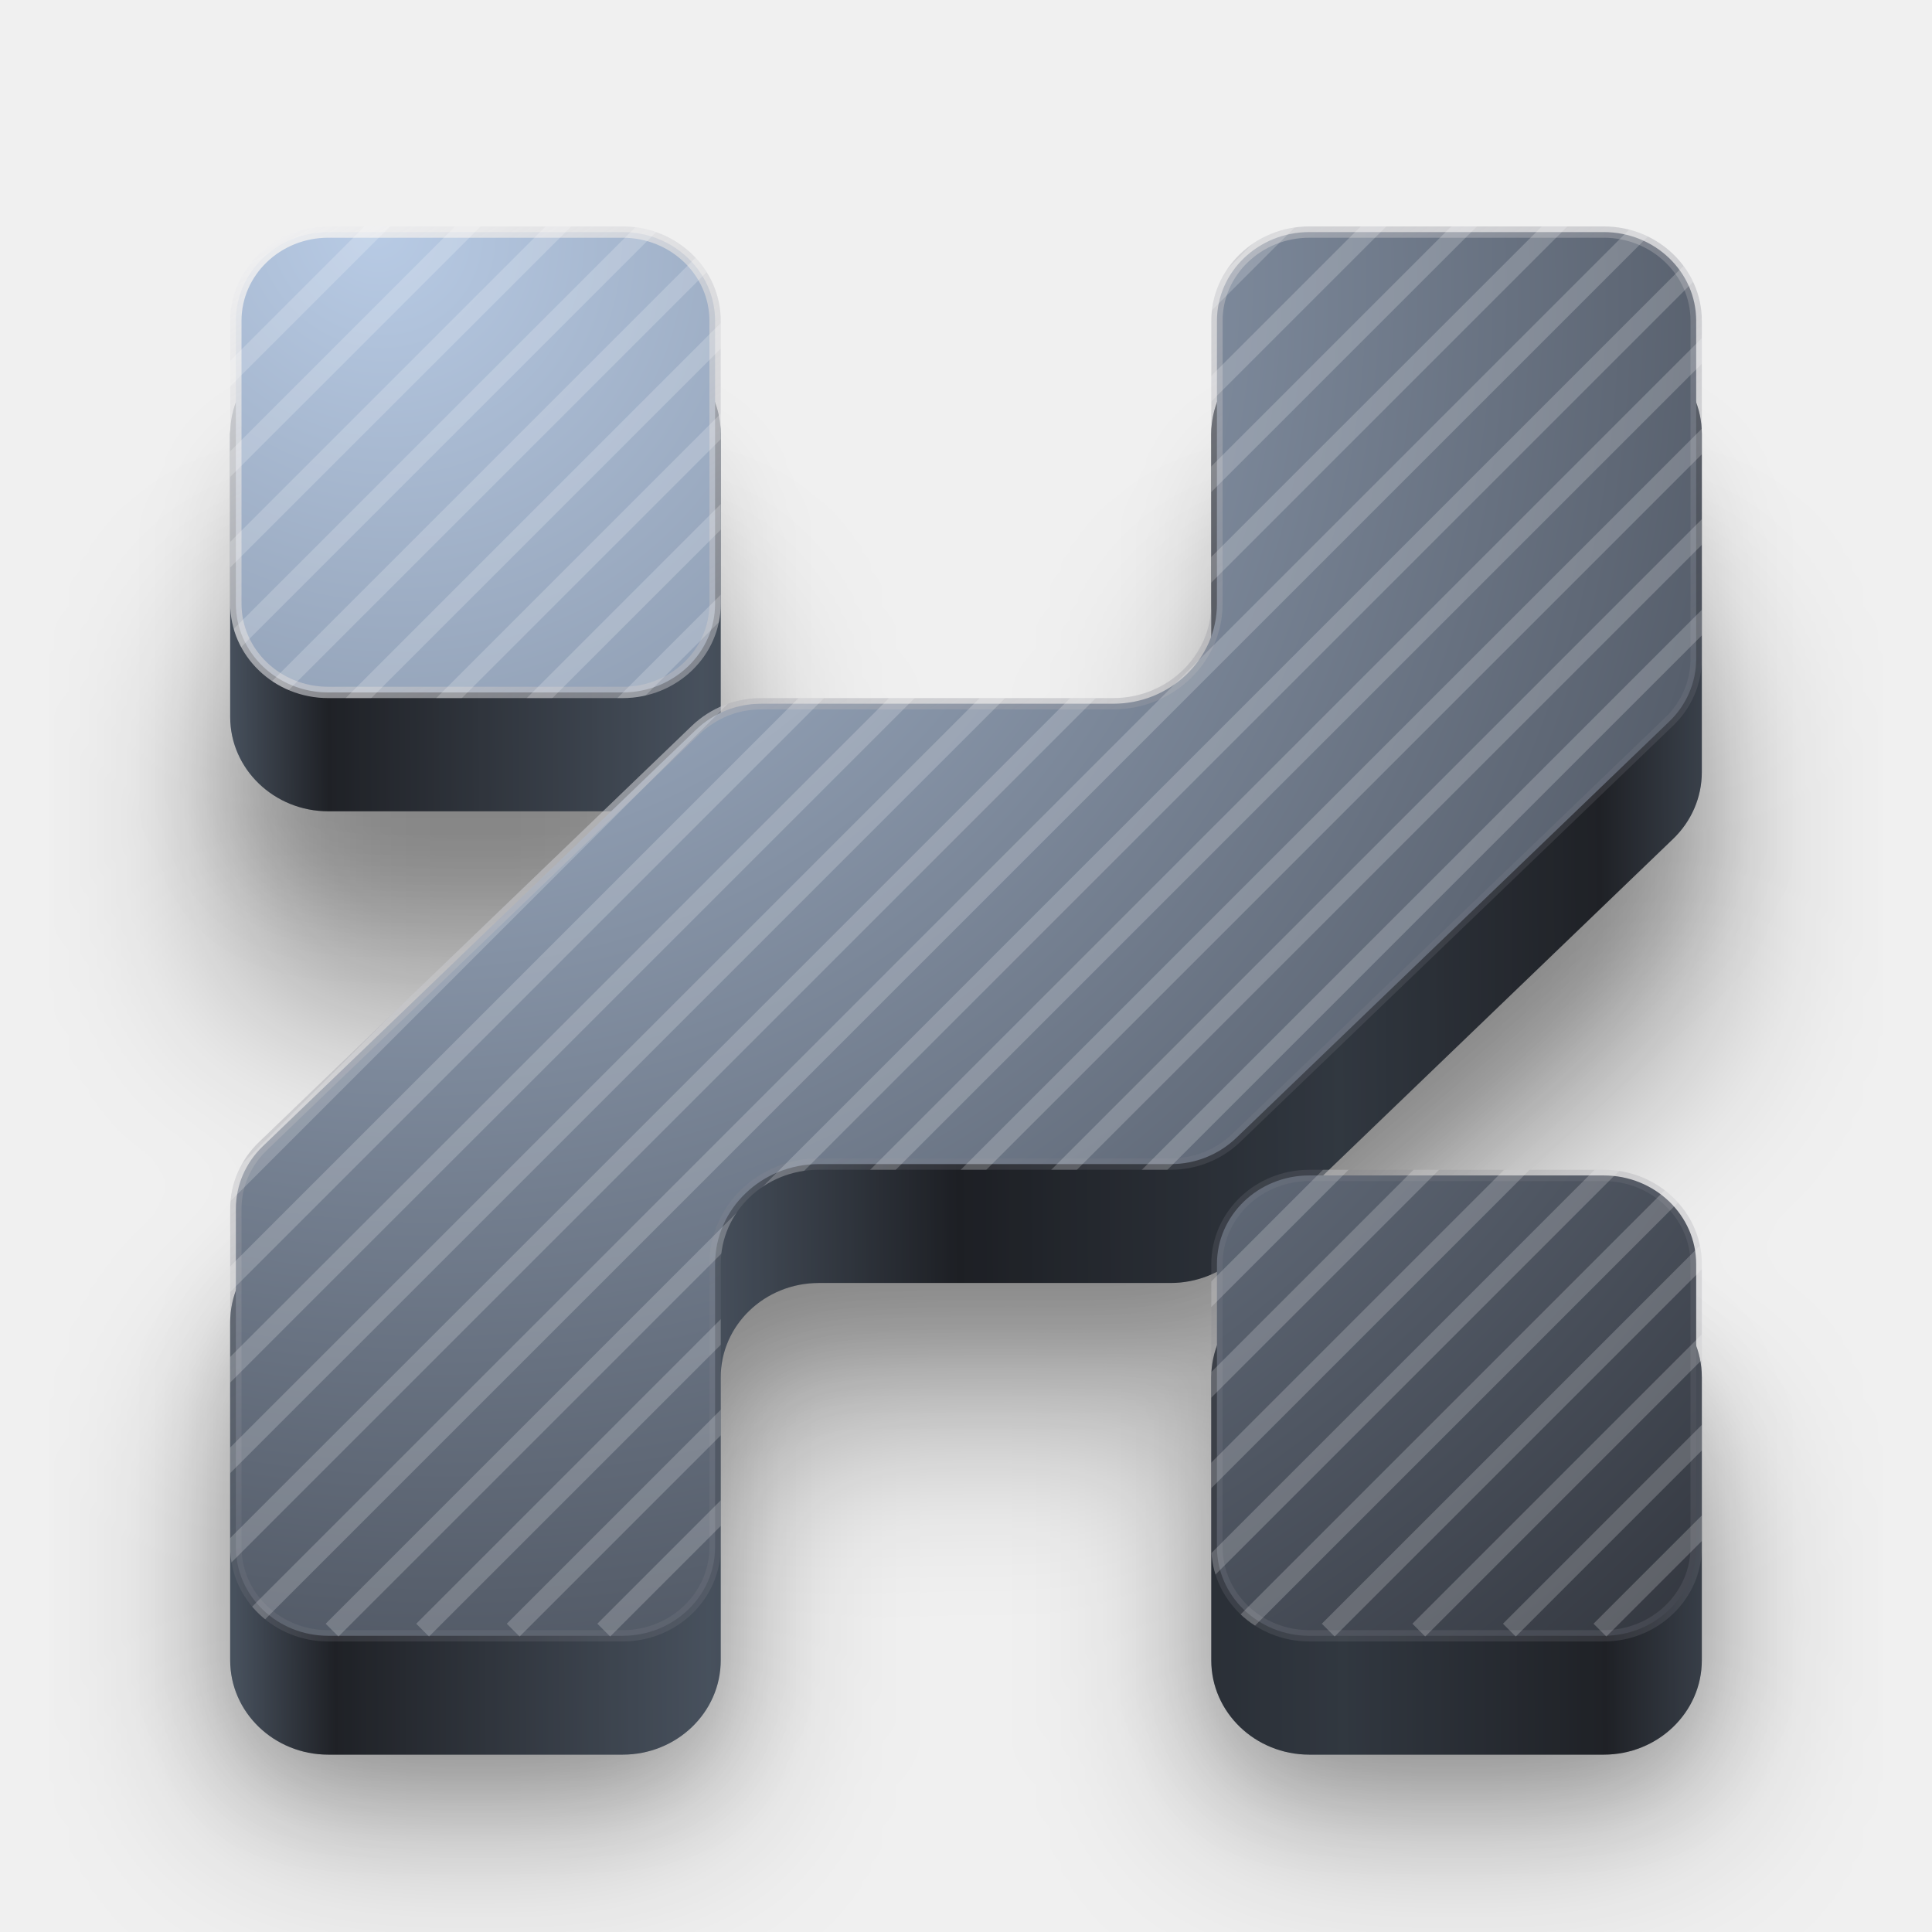
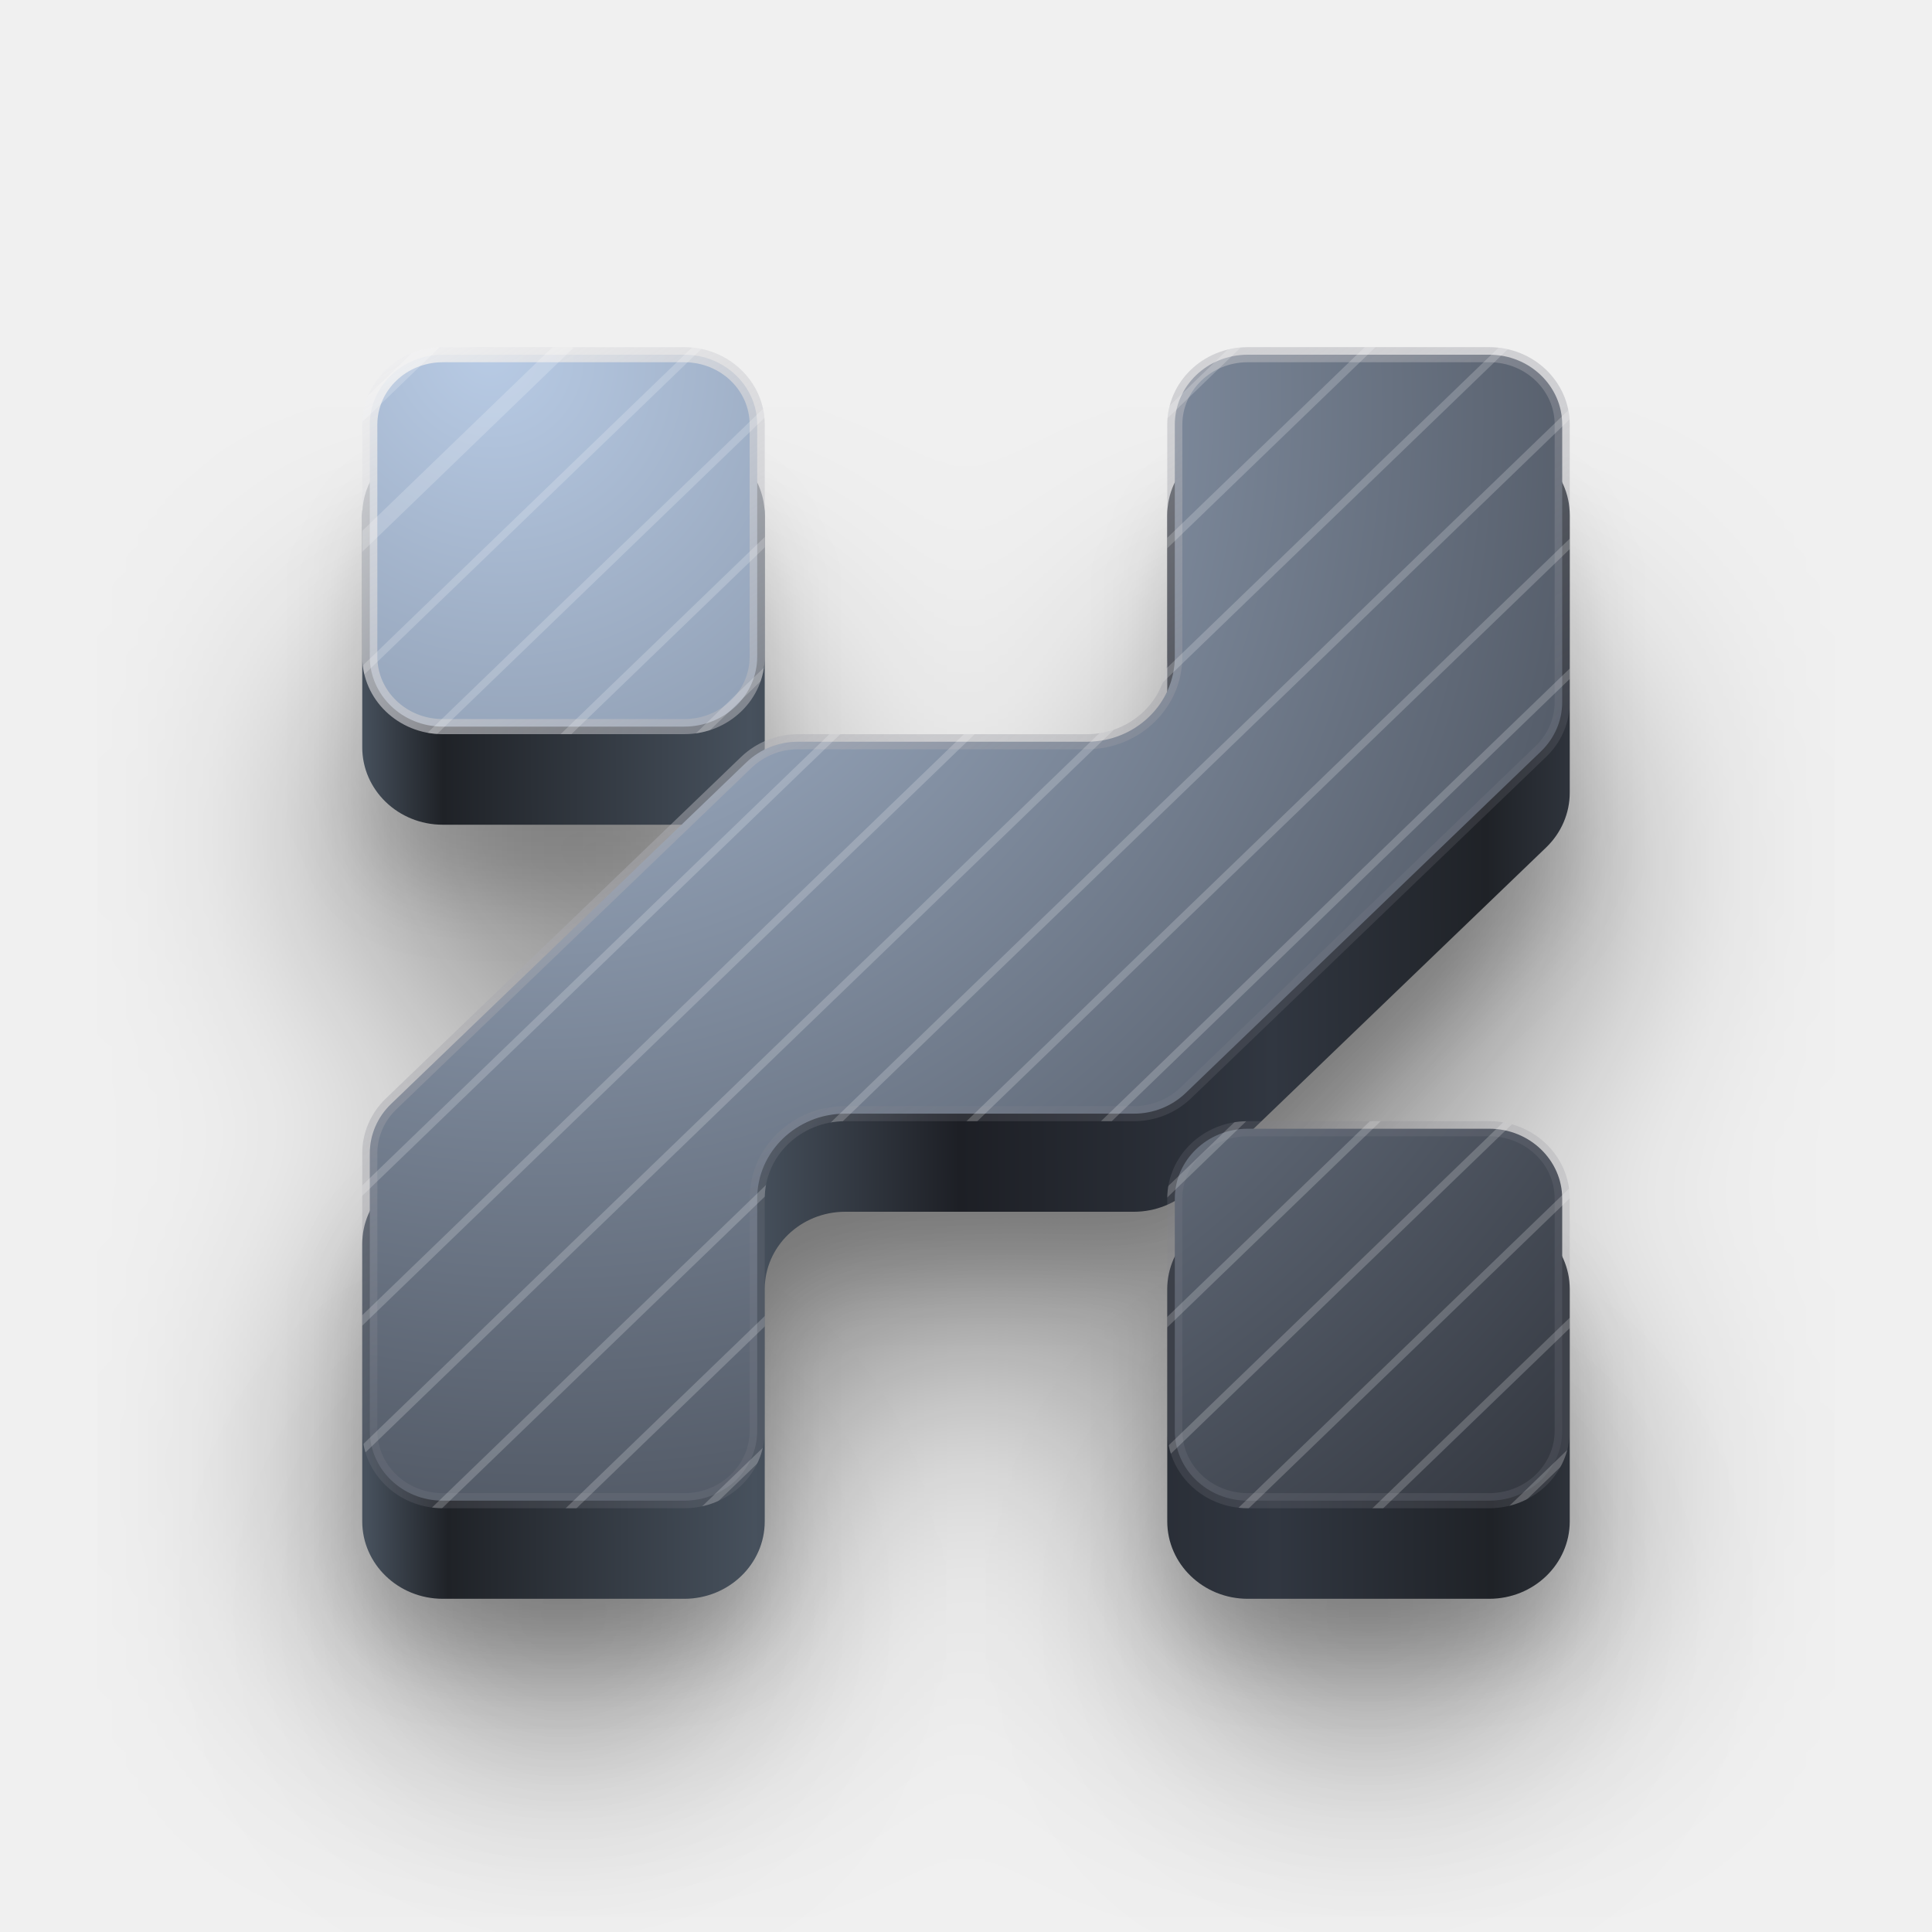
<svg xmlns="http://www.w3.org/2000/svg" width="64" height="64" fill="none">
  <g clip-path="url(#a)">
    <g clip-path="url(#b)">
-       <g clip-path="url(#c)">
-         <g fill="#000" fill-opacity=".35" filter="url(#d)">
-           <path d="M53.125 46.875c1.795 0 3.25 1.175 3.25 2.625v7.875c0 1.45-1.455 2.625-3.25 2.625h-9.75c-1.795 0-3.25-1.175-3.25-2.625V49.5c0-1.45 1.455-2.625 3.25-2.625zM20.625 20.625c1.795 0 3.25 1.175 3.25 2.625v7.875c0 1.45-1.455 2.625-3.25 2.625h-9.75c-1.795 0-3.25-1.175-3.25-2.625V23.25c0-1.45 1.455-2.625 3.25-2.625zM55.423 34.519c.61-.492.952-1.16.952-1.856V23.25c0-1.45-1.455-2.625-3.25-2.625h-9.75c-1.795 0-3.25 1.175-3.25 2.625v7.875c0 1.45-1.455 2.625-3.25 2.625H25.221c-.862 0-1.688.277-2.298.769L8.577 46.106c-.61.492-.952 1.16-.952 1.856v9.413c0 1.45 1.455 2.625 3.25 2.625h9.75c1.795 0 3.25-1.175 3.25-2.625V49.5c0-1.45 1.455-2.625 3.25-2.625h11.654c.862 0 1.688-.277 2.298-.769z" />
-         </g>
-         <g fill="#000" fill-opacity=".15" filter="url(#e)">
-           <path d="M53.125 44.313c1.795 0 3.25 1.32 3.25 2.95v8.85c0 1.629-1.455 2.95-3.25 2.95h-9.75c-1.795 0-3.25-1.321-3.25-2.95v-8.85c0-1.63 1.455-2.95 3.25-2.95zM20.625 14.813c1.795 0 3.25 1.32 3.25 2.95v8.85c0 1.629-1.455 2.95-3.25 2.95h-9.75c-1.795 0-3.25-1.321-3.25-2.95v-8.85c0-1.63 1.455-2.95 3.25-2.95zM55.423 30.427c.61-.554.952-1.304.952-2.086V17.762c0-1.629-1.455-2.95-3.25-2.95h-9.75c-1.795 0-3.25 1.321-3.25 2.95v8.85c0 1.63-1.455 2.95-3.25 2.95H25.221c-.862 0-1.688.311-2.298.864L8.577 43.45c-.61.553-.952 1.303-.952 2.085v10.578c0 1.63 1.455 2.95 3.25 2.95h9.75c1.795 0 3.25-1.32 3.25-2.95v-8.85c0-1.629 1.455-2.95 3.25-2.95h11.654c.862 0 1.688-.31 2.298-.863z" />
-         </g>
-         <path fill="url(#f)" d="M53.125 42.5c1.795 0 3.25 1.4 3.25 3.125V55c0 1.726-1.455 3.125-3.25 3.125h-9.75c-1.795 0-3.25-1.4-3.25-3.125v-9.375c0-1.726 1.455-3.125 3.25-3.125z" />
-         <path fill="#000" fill-opacity=".28" d="M53.125 42.5c1.795 0 3.25 1.4 3.25 3.125V55c0 1.726-1.455 3.125-3.25 3.125h-9.75c-1.795 0-3.25-1.4-3.25-3.125v-9.375c0-1.726 1.455-3.125 3.25-3.125z" />
-         <path fill="url(#g)" d="M20.625 11.25c1.795 0 3.25 1.4 3.25 3.125v9.375c0 1.726-1.455 3.125-3.25 3.125h-9.75c-1.795 0-3.25-1.4-3.25-3.125v-9.375c0-1.726 1.455-3.125 3.25-3.125z" />
-         <path fill="#000" fill-opacity=".28" d="M20.625 11.25c1.795 0 3.25 1.4 3.25 3.125v9.375c0 1.726-1.455 3.125-3.25 3.125h-9.75c-1.795 0-3.25-1.4-3.25-3.125v-9.375c0-1.726 1.455-3.125 3.25-3.125z" />
-         <path fill="url(#h)" d="M55.423 27.79c.61-.586.952-1.38.952-2.21V14.376c0-1.726-1.455-3.125-3.25-3.125h-9.75c-1.795 0-3.25 1.4-3.25 3.125v9.375c0 1.726-1.455 3.125-3.25 3.125H25.221c-.862 0-1.688.33-2.298.915L8.577 41.585a3.07 3.07 0 0 0-.952 2.21V55c0 1.726 1.455 3.125 3.25 3.125h9.75c1.795 0 3.25-1.4 3.25-3.125v-9.375c0-1.726 1.455-3.125 3.25-3.125h11.654c.862 0 1.688-.33 2.298-.915z" />
-         <path fill="#000" fill-opacity=".28" d="M55.423 27.79c.61-.586.952-1.38.952-2.21V14.376c0-1.726-1.455-3.125-3.25-3.125h-9.75c-1.795 0-3.25 1.4-3.25 3.125v9.375c0 1.726-1.455 3.125-3.25 3.125H25.221c-.862 0-1.688.33-2.298.915L8.577 41.585a3.07 3.07 0 0 0-.952 2.21V55c0 1.726 1.455 3.125 3.25 3.125h9.75c1.795 0 3.25-1.4 3.25-3.125v-9.375c0-1.726 1.455-3.125 3.25-3.125h11.654c.862 0 1.688-.33 2.298-.915z" />
-         <path fill="url(#i)" stroke="url(#j)" stroke-width=".375" d="M56.188 41.875v9.375c0 1.615-1.365 2.938-3.063 2.938h-9.75c-1.698 0-3.062-1.323-3.062-2.938v-9.375c0-1.615 1.364-2.937 3.062-2.937h9.75c1.698 0 3.063 1.322 3.063 2.937Zm-32.5-31.25V20c0 1.616-1.365 2.938-3.063 2.938h-9.75c-1.698 0-3.062-1.322-3.062-2.938v-9.375c0-1.615 1.364-2.937 3.062-2.937h9.75c1.698 0 3.063 1.322 3.063 2.937Zm32.5 0v11.206c0 .776-.321 1.523-.895 2.074L40.947 37.7a3.13 3.13 0 0 1-2.168.862H27.125c-1.892 0-3.437 1.477-3.437 3.313v9.375c0 1.615-1.365 2.938-3.063 2.938h-9.75c-1.698 0-3.062-1.323-3.062-2.938V40.044c0-.776.32-1.523.894-2.074l14.346-13.795a3.13 3.13 0 0 1 2.168-.863h11.654c1.892 0 3.438-1.476 3.438-3.312v-9.375c0-1.615 1.364-2.937 3.062-2.937h9.75c1.698 0 3.063 1.322 3.063 2.937Z" />
-         <g opacity=".2">
-           <mask id="k" width="50" height="48" x="7" y="7" maskUnits="userSpaceOnUse" style="mask-type:alpha">
-             <path fill="#D9D9D9" d="M53.125 38.75c1.795 0 3.25 1.4 3.25 3.125v9.375c0 1.726-1.455 3.125-3.25 3.125h-9.75c-1.795 0-3.25-1.4-3.25-3.125v-9.375c0-1.726 1.455-3.125 3.25-3.125zM20.625 7.5c1.795 0 3.25 1.4 3.25 3.125V20c0 1.726-1.455 3.125-3.25 3.125h-9.75c-1.795 0-3.25-1.4-3.25-3.125v-9.375c0-1.726 1.455-3.125 3.25-3.125zM55.423 24.04c.61-.586.952-1.38.952-2.21V10.626c0-1.726-1.455-3.125-3.25-3.125h-9.75c-1.795 0-3.25 1.4-3.25 3.125V20c0 1.726-1.455 3.125-3.25 3.125H25.221c-.862 0-1.688.33-2.298.915L8.577 37.835a3.07 3.07 0 0 0-.952 2.21V51.25c0 1.726 1.455 3.125 3.25 3.125h9.75c1.795 0 3.25-1.4 3.25-3.125v-9.375c0-1.726 1.455-3.125 3.25-3.125h11.654c.862 0 1.688-.33 2.298-.915z" />
-           </mask>
-           <g stroke="#fff" stroke-width=".6" mask="url(#k)">
-             <path d="m14 6-48 48M17 6l-48 48M20 6l-48 48M23 6l-48 48M26 6l-48 48M29 6l-48 48M32 6l-48 48M35 6l-48 48M38 6l-48 48M41 6-7 54M44 6-4 54M47 6-1 54M50 6 2 54M53 6 5 54M56 6 8 54M59 6 11 54M62 6 14 54M65 6 17 54M68 6 20 54M71 6 23 54M74 6 26 54M77 6 29 54M80 6 32 54M83 6 35 54M86 6 38 54M89 6 41 54M92 6 44 54M95 6 47 54M98 6 50 54M101 6 53 54M104 6 56 54" />
-           </g>
+       <g filter="url(#c)" opacity=".25">
+         <rect width="15" height="15" x="11.125" y="45.875" fill="url(#d)" rx="3.75" />
+       </g>
+       <g filter="url(#e)" opacity=".25">
+         <rect width="15" height="15" x="37.875" y="45.875" fill="url(#f)" rx="3.75" />
+       </g>
+       <g fill="#000" fill-opacity=".5" filter="url(#g)">
+         <path d="M49.333 43.917c1.473 0 2.667.97 2.667 2.166v6.5c0 1.197-1.194 2.167-2.667 2.167h-8c-1.472 0-2.666-.97-2.666-2.167v-6.5c0-1.196 1.194-2.166 2.666-2.166zM22.667 22.25c1.472 0 2.666.97 2.666 2.167v6.5c0 1.196-1.194 2.166-2.666 2.166h-8c-1.473 0-2.667-.97-2.667-2.166v-6.5c0-1.197 1.194-2.167 2.667-2.167zM51.219 33.718c.5-.406.781-.958.781-1.532v-7.77c0-1.196-1.194-2.166-2.667-2.166h-8c-1.472 0-2.666.97-2.666 2.167v6.5c0 1.196-1.194 2.166-2.667 2.166h-9.562c-.707 0-1.386.229-1.886.635l-11.771 9.564c-.5.406-.781.958-.781 1.532v7.77c0 1.196 1.194 2.166 2.667 2.166h8c1.472 0 2.666-.97 2.666-2.167v-6.5c0-1.196 1.194-2.166 2.667-2.166h9.562c.707 0 1.386-.229 1.886-.635z" />
+       </g>
+       <g fill="#000" fill-opacity=".15" filter="url(#h)">
+         <path d="M49.333 42.042c1.473 0 2.667 1.138 2.667 2.541v7.625c0 1.404-1.194 2.542-2.667 2.542h-8c-1.472 0-2.666-1.138-2.666-2.542v-7.625c0-1.403 1.194-2.541 2.666-2.541zM22.667 16.625c1.472 0 2.666 1.138 2.666 2.542v7.625c0 1.403-1.194 2.541-2.666 2.541h-8c-1.473 0-2.667-1.138-2.667-2.541v-7.625c0-1.404 1.194-2.542 2.667-2.542zM51.219 30.078c.5-.477.781-1.123.781-1.797v-9.114c0-1.404-1.194-2.542-2.667-2.542h-8c-1.472 0-2.666 1.138-2.666 2.542v7.625c0 1.403-1.194 2.541-2.667 2.541h-9.562c-.707 0-1.386.268-1.886.745l-11.771 11.22A2.48 2.48 0 0 0 12 43.093v9.114c0 1.404 1.194 2.542 2.667 2.542h8c1.472 0 2.666-1.138 2.666-2.542v-7.625c0-1.403 1.194-2.541 2.667-2.541h9.562c.707 0 1.386-.268 1.886-.745z" />
+       </g>
+       <path fill="url(#i)" d="M49.333 40.141c1.473 0 2.667 1.148 2.667 2.564v7.692c0 1.416-1.194 2.565-2.667 2.565h-8c-1.472 0-2.666-1.149-2.666-2.565v-7.692c0-1.416 1.194-2.564 2.666-2.564z" />
+       <path fill="url(#j)" d="M22.667 14.5c1.472 0 2.666 1.148 2.666 2.564v7.692c0 1.416-1.194 2.564-2.666 2.564h-8c-1.473 0-2.667-1.148-2.667-2.564v-7.692c0-1.416 1.194-2.564 2.667-2.564z" />
+       <path fill="url(#k)" d="M51.219 28.072c.5-.481.781-1.133.781-1.814v-9.194c0-1.416-1.194-2.564-2.667-2.564h-8c-1.472 0-2.666 1.148-2.666 2.564v7.692c0 1.416-1.194 2.564-2.667 2.564h-9.562c-.707 0-1.386.27-1.886.752L12.781 39.39c-.5.48-.781 1.133-.781 1.813v9.194c0 1.416 1.194 2.565 2.667 2.565h8c1.472 0 2.666-1.149 2.666-2.565v-7.692c0-1.416 1.194-2.564 2.667-2.564h9.562c.707 0 1.386-.27 1.886-.751z" />
+       <path fill="url(#l)" stroke="url(#m)" stroke-width=".5" d="M51.75 39.705v7.692c0 1.27-1.073 2.315-2.417 2.315h-8c-1.344 0-2.416-1.046-2.416-2.315v-7.692c0-1.269 1.072-2.314 2.416-2.314h8c1.344 0 2.417 1.045 2.417 2.314Zm-26.667-25.64v7.691c0 1.27-1.072 2.314-2.416 2.314h-8c-1.344 0-2.417-1.045-2.417-2.314v-7.692c0-1.269 1.073-2.314 2.417-2.314h8c1.344 0 2.416 1.045 2.416 2.314Zm26.667 0v9.193c0 .61-.252 1.198-.704 1.633L39.274 36.21a2.47 2.47 0 0 1-1.712.681H28c-1.602 0-2.917 1.25-2.917 2.814v7.692c0 1.27-1.072 2.315-2.416 2.315h-8c-1.344 0-2.417-1.046-2.417-2.315v-9.194c0-.61.252-1.198.704-1.633l11.772-11.318a2.47 2.47 0 0 1 1.712-.681H36c1.602 0 2.917-1.251 2.917-2.815v-7.692c0-1.269 1.072-2.314 2.416-2.314h8c1.344 0 2.417 1.045 2.417 2.314Z" />
+       <g opacity=".2">
+         <mask id="n" width="40" height="39" x="12" y="11" maskUnits="userSpaceOnUse" style="mask-type:alpha">
+           <path fill="#000" d="M49.333 37.141c1.473 0 2.667 1.148 2.667 2.564v7.692c0 1.416-1.194 2.565-2.667 2.565h-8c-1.472 0-2.666-1.149-2.666-2.565v-7.692c0-1.416 1.194-2.564 2.666-2.564zM22.667 11.5c1.472 0 2.666 1.148 2.666 2.564v7.692c0 1.416-1.194 2.564-2.666 2.564h-8c-1.473 0-2.667-1.148-2.667-2.564v-7.692c0-1.416 1.194-2.564 2.667-2.564zM51.219 25.072c.5-.481.781-1.133.781-1.814v-9.194c0-1.416-1.194-2.564-2.667-2.564h-8c-1.472 0-2.666 1.148-2.666 2.564v7.692c0 1.416-1.194 2.564-2.667 2.564h-9.562c-.707 0-1.386.27-1.886.752L12.781 36.39c-.5.48-.781 1.133-.781 1.813v9.194c0 1.416 1.194 2.565 2.667 2.565h8c1.472 0 2.666-1.149 2.666-2.565v-7.692c0-1.416 1.194-2.564 2.667-2.564h9.562c.707 0 1.386-.27 1.886-.751z" />
+         </mask>
+         <g stroke="#fff" mask="url(#n)">
+           <path stroke-width=".5" d="m14.368 11.346-40.454 39.066M18.822 11.346l-40.454 39.066" />
+           <path stroke-width=".249" d="m23.276 11.346-40.454 39.066M27.73 11.346l-40.454 39.066M32.184 11.346-8.27 50.412M36.638 11.346-3.816 50.412M41.092 11.346.638 50.412M45.546 11.346 5.092 50.412M50 11.346 9.546 50.412M54.454 11.346 14 50.412M58.908 11.346 18.454 50.412M63.362 11.346 22.908 50.412M67.816 11.346 27.362 50.412M72.27 11.346 31.816 50.412M76.724 11.346 36.27 50.412M81.178 11.346 40.724 50.412M85.632 11.346 45.178 50.412M90.086 11.346 49.632 50.412" />
        </g>
      </g>
    </g>
  </g>
  <defs>
-     <linearGradient id="f" x1="7.625" x2="58.25" y1="30.347" y2="30" gradientUnits="userSpaceOnUse">
-       <stop stop-color="#637081" />
-       <stop offset=".065" stop-color="#2B2E35" />
-       <stop offset=".31" stop-color="#637081" />
-       <stop offset=".475" stop-color="#282B32" />
-       <stop offset=".725" stop-color="#444D59" />
-       <stop offset=".897" stop-color="#2B2E35" />
-       <stop offset="1" stop-color="#637081" />
+     <radialGradient id="d" cx="0" cy="0" r="1" gradientTransform="rotate(90 -17.375 36)scale(7.5)" gradientUnits="userSpaceOnUse">
+       <stop />
+       <stop offset="1" stop-opacity="0" />
+     </radialGradient>
+     <radialGradient id="f" cx="0" cy="0" r="1" gradientTransform="rotate(90 -4 49.375)scale(7.5)" gradientUnits="userSpaceOnUse">
+       <stop />
+       <stop offset="1" stop-opacity="0" />
+     </radialGradient>
+     <radialGradient id="l" cx="0" cy="0" r="1" gradientTransform="matrix(36.15387 42.30771 -39.49364 33.74912 15.846 11.5)" gradientUnits="userSpaceOnUse">
+       <stop stop-color="#B8CBE5" />
+       <stop offset="1" stop-color="#2B2E35" />
+     </radialGradient>
+     <radialGradient id="m" cx="0" cy="0" r="1" gradientTransform="matrix(17.6923 30 -142.0771 83.78907 12 7.654)" gradientUnits="userSpaceOnUse">
+       <stop stop-color="#fff" />
+       <stop offset="1" stop-color="#80818B" stop-opacity=".2" />
+     </radialGradient>
+     <filter id="c" width="29" height="29" x="4.125" y="38.875" color-interpolation-filters="sRGB" filterUnits="userSpaceOnUse">
+       <feFlood flood-opacity="0" result="BackgroundImageFix" />
+       <feBlend in="SourceGraphic" in2="BackgroundImageFix" result="shape" />
+       <feGaussianBlur result="effect1_foregroundBlur_429_16313" stdDeviation="3.5" />
+     </filter>
+     <filter id="e" width="29" height="29" x="30.875" y="38.875" color-interpolation-filters="sRGB" filterUnits="userSpaceOnUse">
+       <feFlood flood-opacity="0" result="BackgroundImageFix" />
+       <feBlend in="SourceGraphic" in2="BackgroundImageFix" result="shape" />
+       <feGaussianBlur result="effect1_foregroundBlur_429_16313" stdDeviation="3.5" />
+     </filter>
+     <filter id="g" width="57.5" height="50" x="3.25" y="13.5" color-interpolation-filters="sRGB" filterUnits="userSpaceOnUse">
+       <feFlood flood-opacity="0" result="BackgroundImageFix" />
+       <feBlend in="SourceGraphic" in2="BackgroundImageFix" result="shape" />
+       <feGaussianBlur result="effect1_foregroundBlur_429_16313" stdDeviation="4.375" />
+     </filter>
+     <filter id="h" width="45" height="43.125" x="9.5" y="14.125" color-interpolation-filters="sRGB" filterUnits="userSpaceOnUse">
+       <feFlood flood-opacity="0" result="BackgroundImageFix" />
+       <feBlend in="SourceGraphic" in2="BackgroundImageFix" result="shape" />
+       <feGaussianBlur result="effect1_foregroundBlur_429_16313" stdDeviation="1.25" />
+     </filter>
+     <linearGradient id="i" x1="12" x2="53.538" y1="30.169" y2="29.885" gradientUnits="userSpaceOnUse">
+       <stop stop-color="#47515D" />
+       <stop offset=".065" stop-color="#1F2227" />
+       <stop offset=".31" stop-color="#47515D" />
+       <stop offset=".475" stop-color="#1D1F25" />
+       <stop offset=".725" stop-color="#313741" />
+       <stop offset=".897" stop-color="#1F2227" />
+       <stop offset="1" stop-color="#373D47" />
    </linearGradient>
-     <linearGradient id="g" x1="7.625" x2="58.25" y1="30.347" y2="30" gradientUnits="userSpaceOnUse">
-       <stop stop-color="#637081" />
-       <stop offset=".065" stop-color="#2B2E35" />
-       <stop offset=".31" stop-color="#637081" />
-       <stop offset=".475" stop-color="#282B32" />
-       <stop offset=".725" stop-color="#444D59" />
-       <stop offset=".897" stop-color="#2B2E35" />
-       <stop offset="1" stop-color="#637081" />
+     <linearGradient id="j" x1="12" x2="53.538" y1="30.169" y2="29.885" gradientUnits="userSpaceOnUse">
+       <stop stop-color="#47515D" />
+       <stop offset=".065" stop-color="#1F2227" />
+       <stop offset=".31" stop-color="#47515D" />
+       <stop offset=".475" stop-color="#1D1F25" />
+       <stop offset=".725" stop-color="#313741" />
+       <stop offset=".897" stop-color="#1F2227" />
+       <stop offset="1" stop-color="#373D47" />
    </linearGradient>
-     <linearGradient id="h" x1="7.625" x2="58.25" y1="30.347" y2="30" gradientUnits="userSpaceOnUse">
-       <stop stop-color="#637081" />
-       <stop offset=".065" stop-color="#2B2E35" />
-       <stop offset=".31" stop-color="#637081" />
-       <stop offset=".475" stop-color="#282B32" />
-       <stop offset=".725" stop-color="#444D59" />
-       <stop offset=".897" stop-color="#2B2E35" />
-       <stop offset="1" stop-color="#637081" />
+     <linearGradient id="k" x1="12" x2="53.538" y1="30.169" y2="29.885" gradientUnits="userSpaceOnUse">
+       <stop stop-color="#47515D" />
+       <stop offset=".065" stop-color="#1F2227" />
+       <stop offset=".31" stop-color="#47515D" />
+       <stop offset=".475" stop-color="#1D1F25" />
+       <stop offset=".725" stop-color="#313741" />
+       <stop offset=".897" stop-color="#1F2227" />
+       <stop offset="1" stop-color="#373D47" />
    </linearGradient>
    <clipPath id="a">
      <path fill="#fff" d="M0 0h64v64H0z" />
    </clipPath>
    <clipPath id="b">
      <path fill="#fff" d="M0 0h64v64H0z" />
    </clipPath>
-     <clipPath id="c">
-       <path fill="#fff" d="M0 0h64v64H0z" />
-     </clipPath>
-     <radialGradient id="i" cx="0" cy="0" r="1" gradientTransform="rotate(49.485 -1.981 17.109)scale(67.8247 63.3135)" gradientUnits="userSpaceOnUse">
-       <stop stop-color="#B8CBE5" />
-       <stop offset="1" stop-color="#2B2E35" />
-     </radialGradient>
-     <radialGradient id="j" cx="0" cy="0" r="1" gradientTransform="matrix(21.56249 36.56249 -173.1569 102.1182 7.625 2.813)" gradientUnits="userSpaceOnUse">
-       <stop stop-color="#fff" />
-       <stop offset="1" stop-color="#80818B" stop-opacity=".2" />
-     </radialGradient>
-     <filter id="d" width="60.75" height="51.375" x="1.625" y="14.625" color-interpolation-filters="sRGB" filterUnits="userSpaceOnUse">
-       <feFlood flood-opacity="0" result="BackgroundImageFix" />
-       <feBlend in="SourceGraphic" in2="BackgroundImageFix" result="shape" />
-       <feGaussianBlur result="effect1_foregroundBlur_107_782" stdDeviation="3" />
-     </filter>
-     <filter id="e" width="54.75" height="50.25" x="4.625" y="11.813" color-interpolation-filters="sRGB" filterUnits="userSpaceOnUse">
-       <feFlood flood-opacity="0" result="BackgroundImageFix" />
-       <feBlend in="SourceGraphic" in2="BackgroundImageFix" result="shape" />
-       <feGaussianBlur result="effect1_foregroundBlur_107_782" stdDeviation="1.5" />
-     </filter>
  </defs>
</svg>
